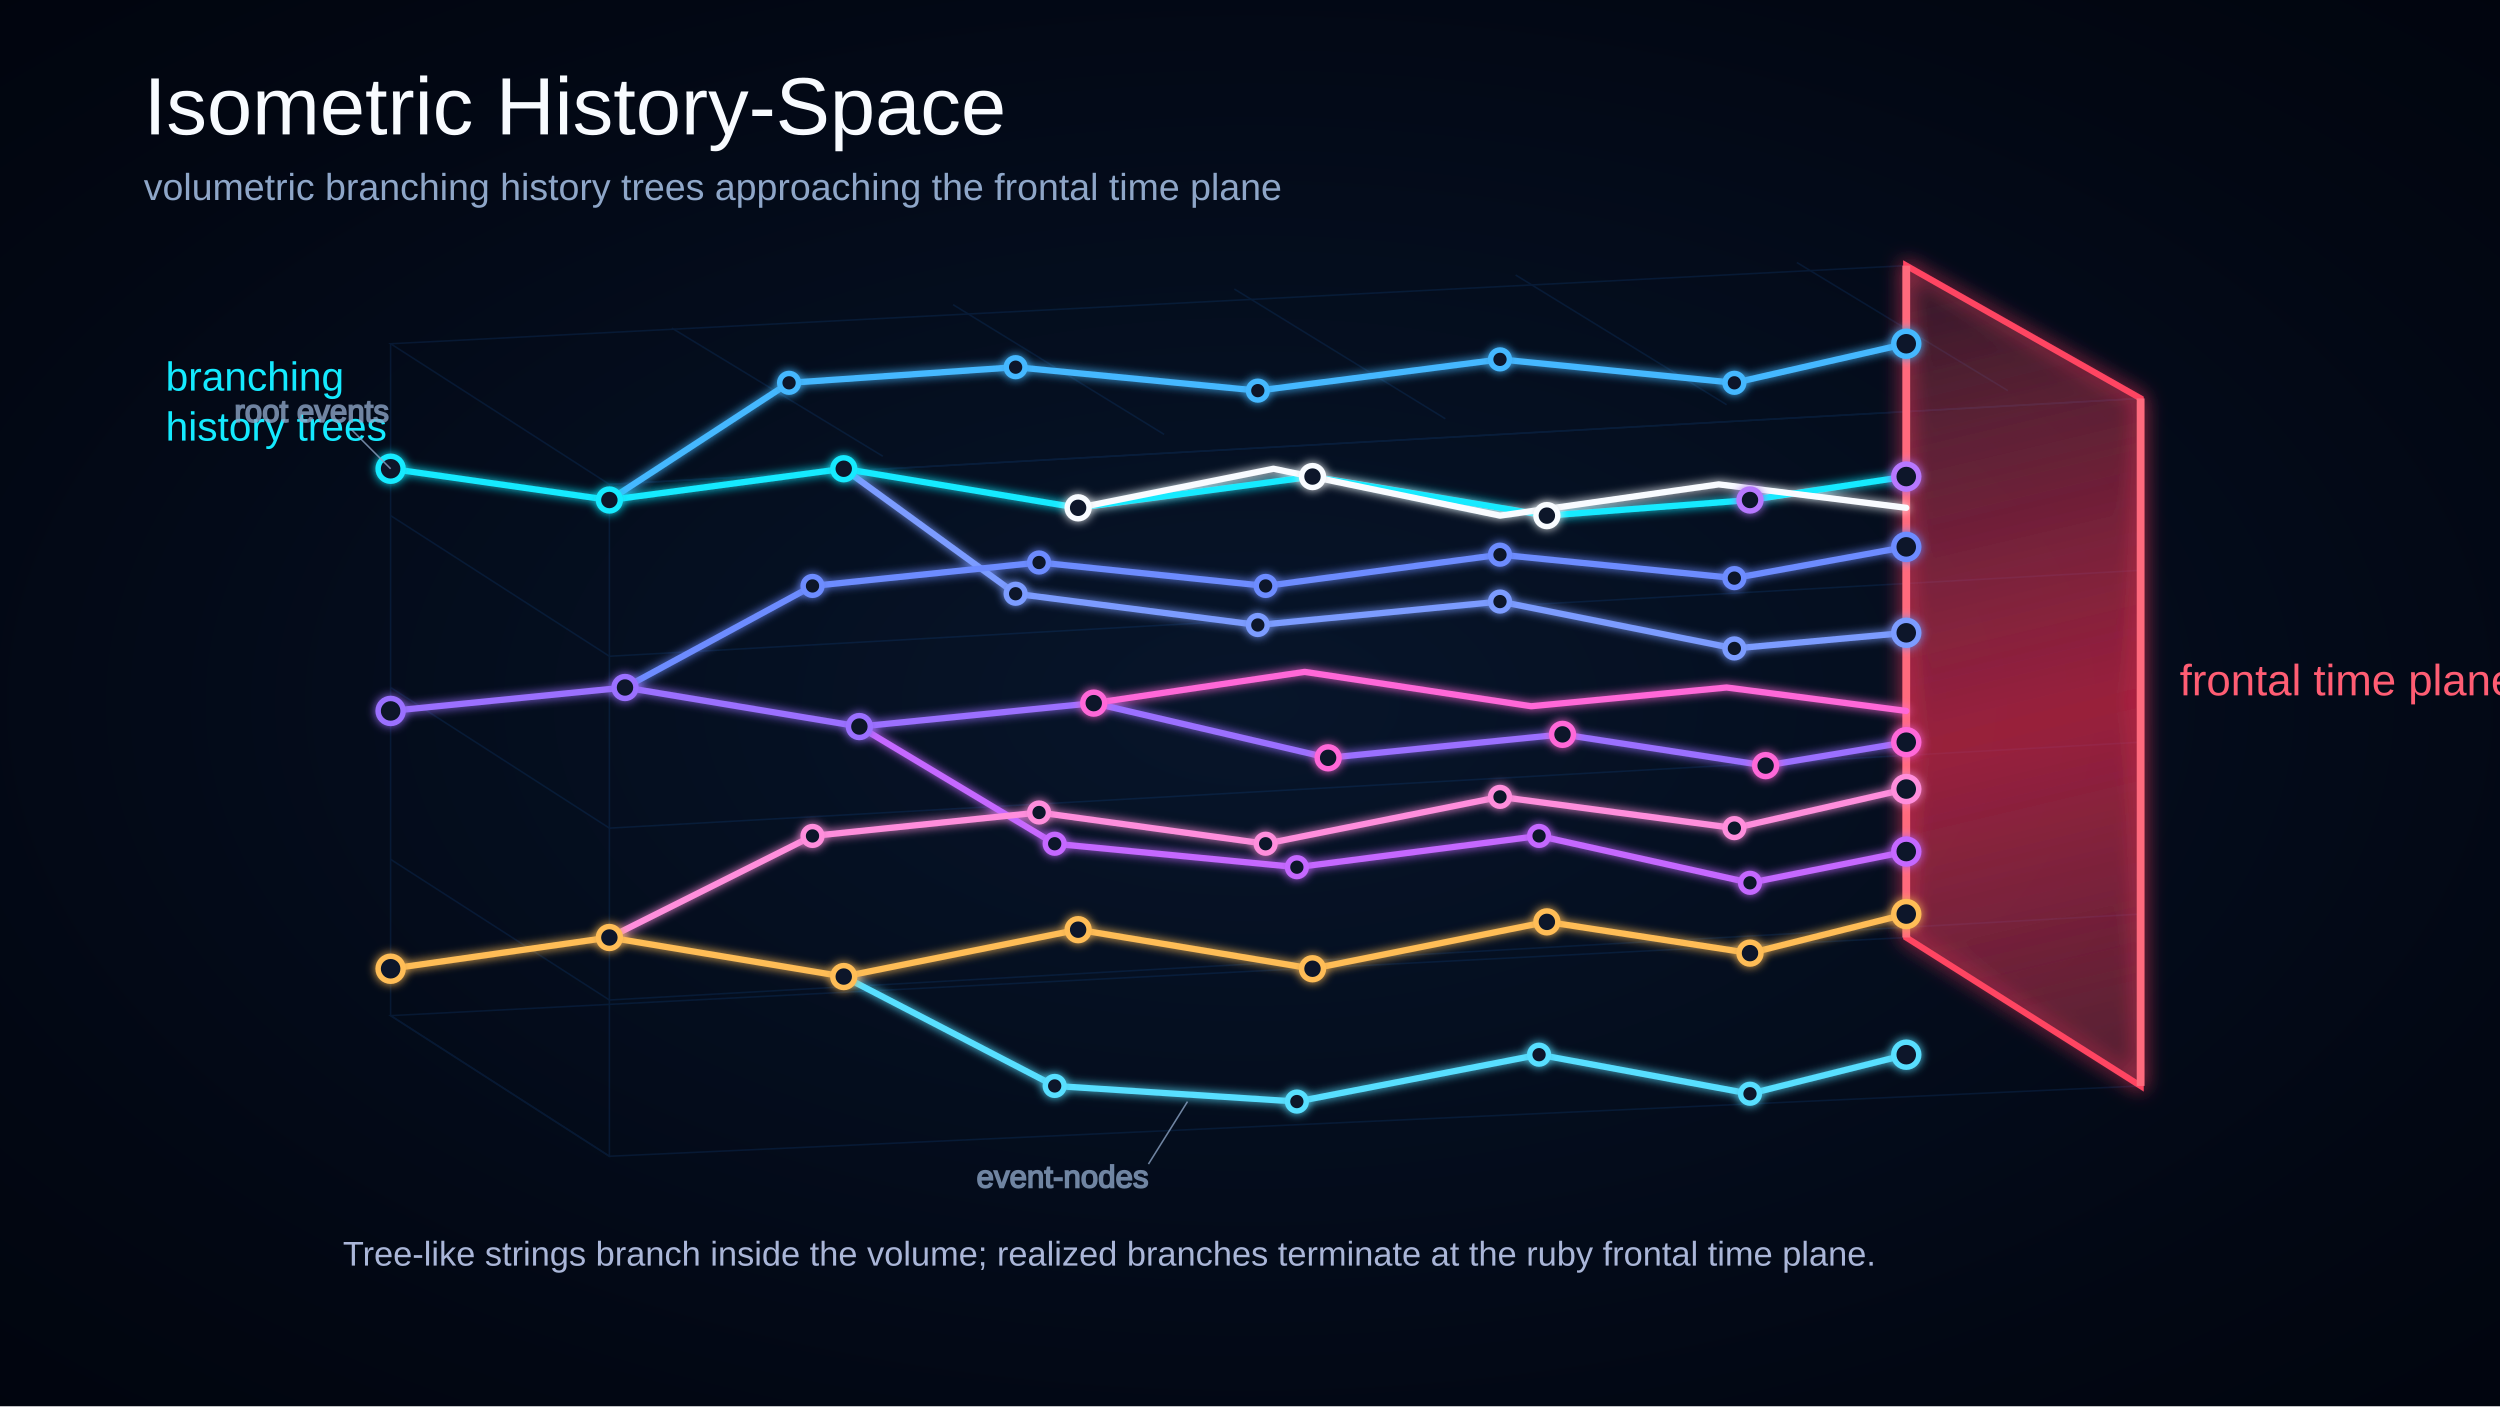
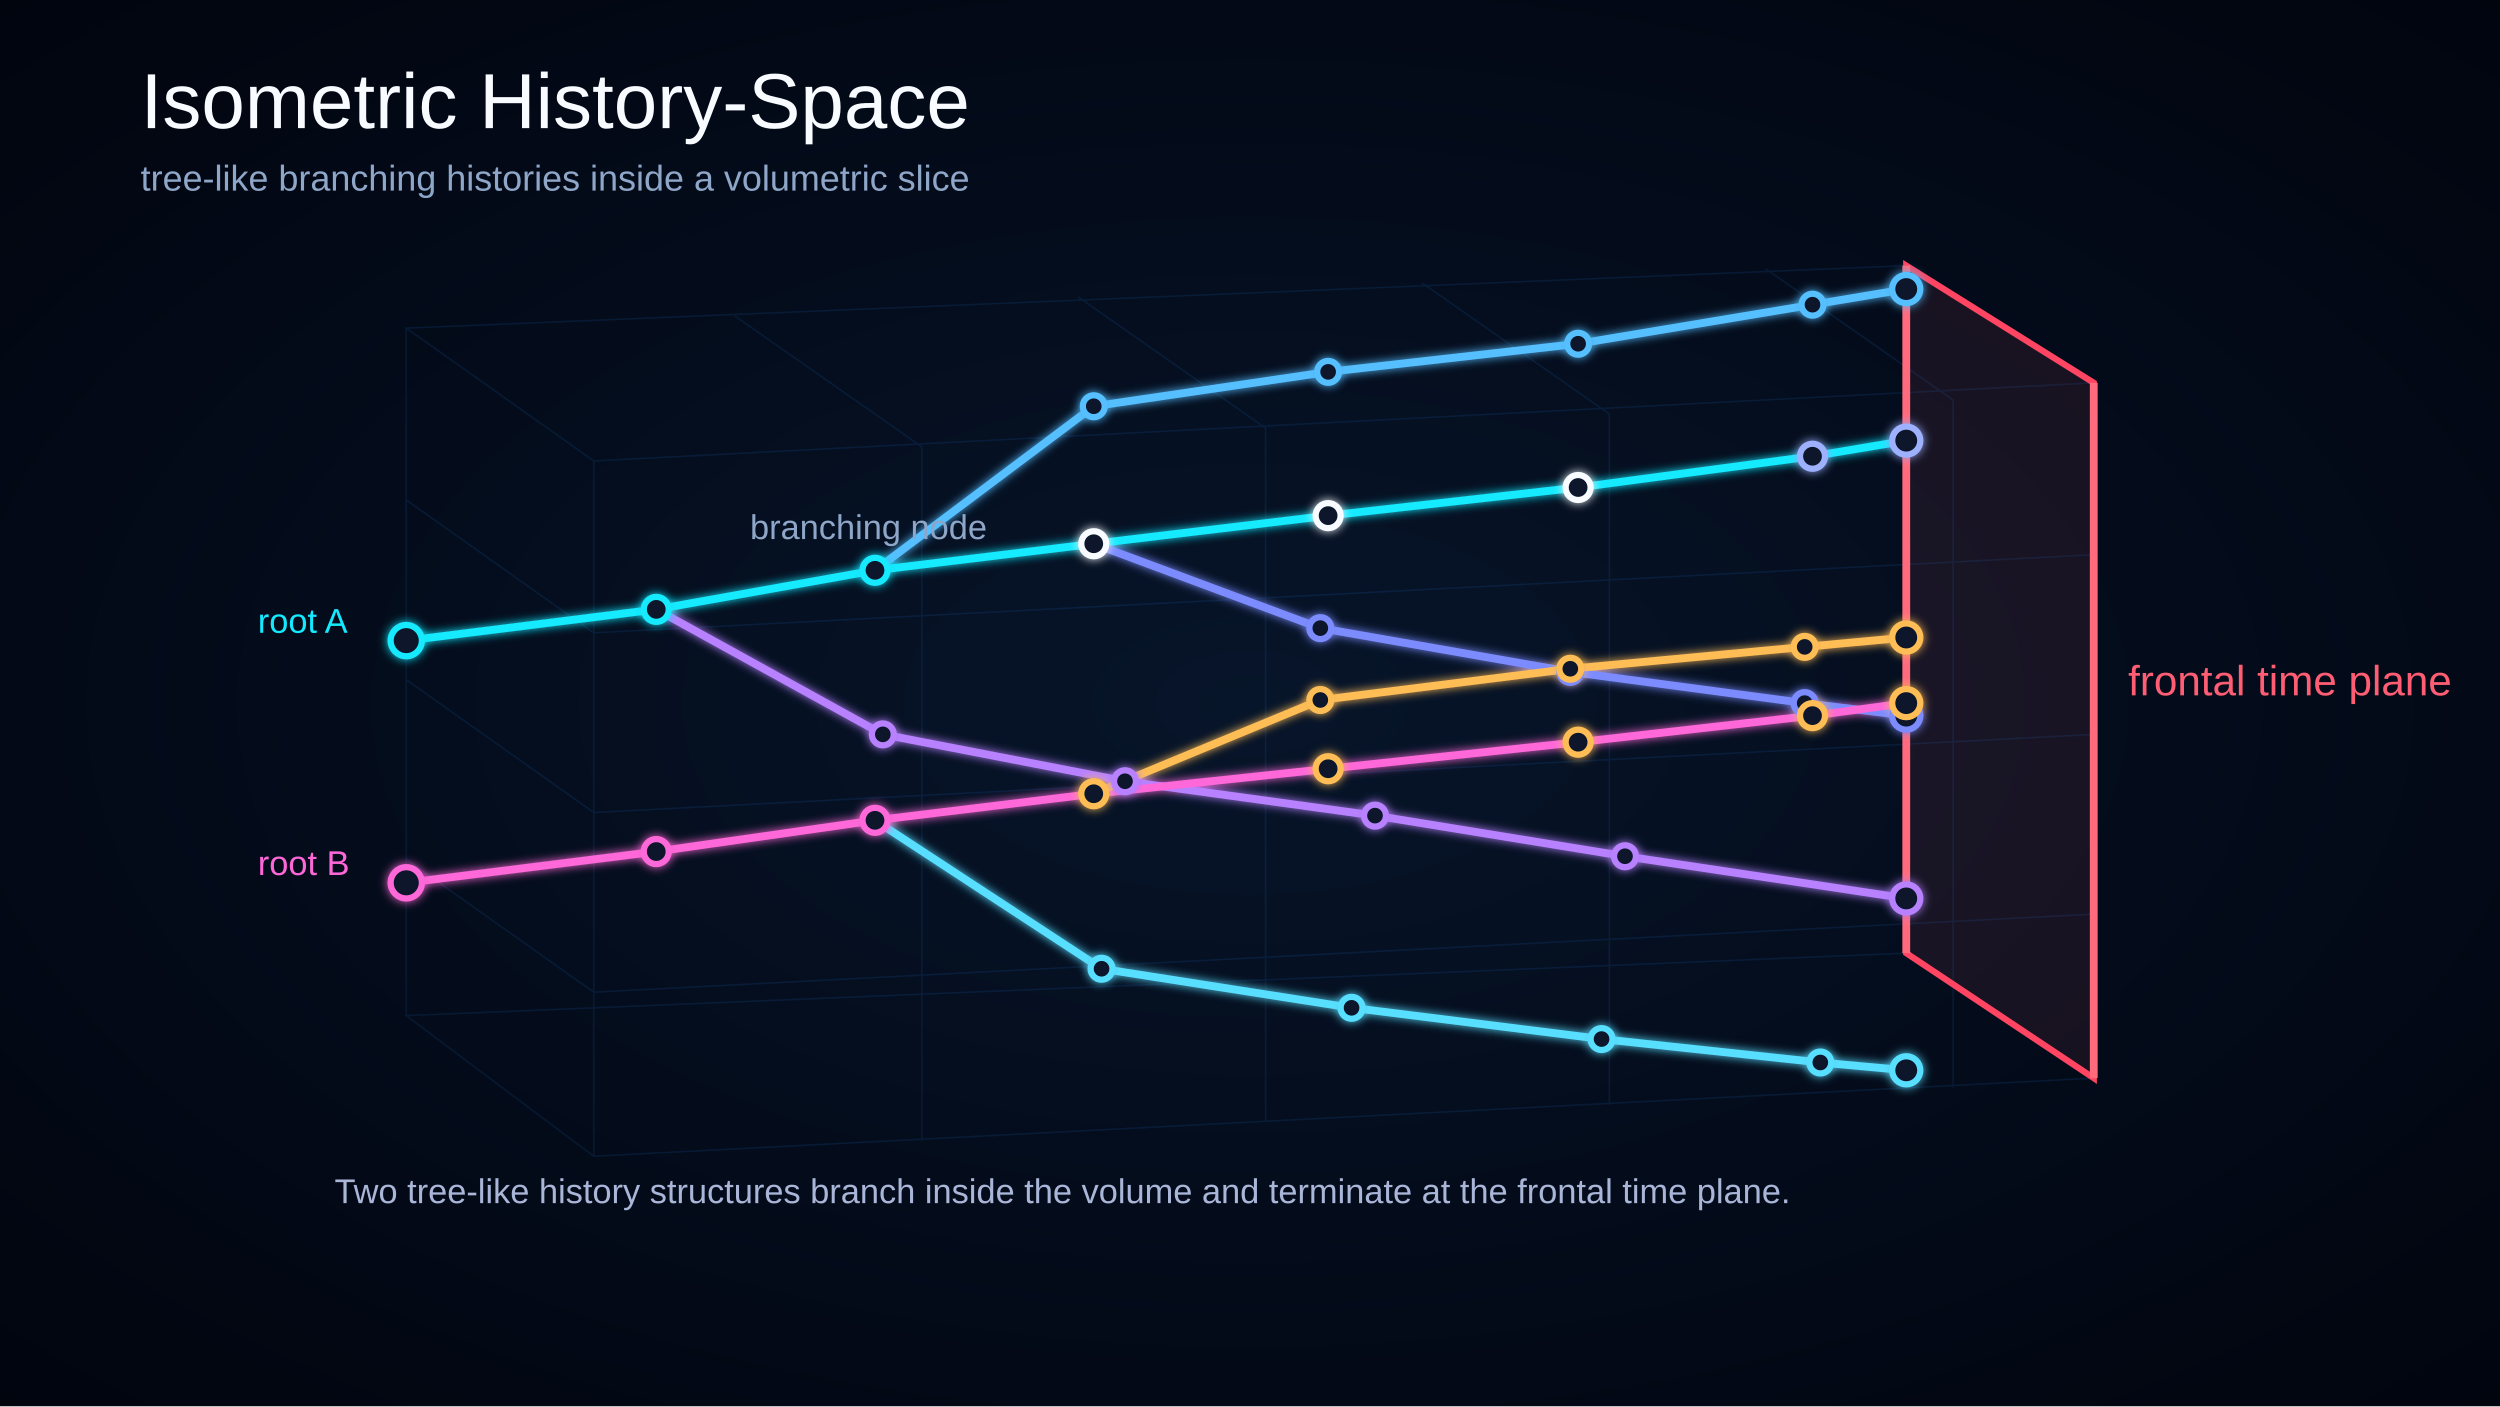
<svg xmlns="http://www.w3.org/2000/svg" viewBox="0 0 1600 900" role="img" aria-labelledby="title desc">
  <defs>
-     <radialGradient id="bg" cx="50%" cy="50%" r="85%">
+     <radialGradient id="bg" cx="50%" cy="50%" r="82%">
      <stop offset="0" stop-color="#07152a" />
-       <stop offset="0.65" stop-color="#020713" />
+       <stop offset="0.7" stop-color="#020713" />
      <stop offset="1" stop-color="#00030a" />
    </radialGradient>
-     <linearGradient id="plane" x1="1220" y1="170" x2="1360" y2="760" gradientUnits="userSpaceOnUse">
-       <stop offset="0" stop-color="#ff6076" stop-opacity="0.10" />
-       <stop offset="0.5" stop-color="#ff244b" stop-opacity="0.38" />
-       <stop offset="1" stop-color="#ff6076" stop-opacity="0.12" />
+     <linearGradient id="plane" x1="1220" y1="170" x2="1340" y2="740">
+       <stop offset="0" stop-color="#ff6076" stop-opacity="0.08" />
+       <stop offset="0.5" stop-color="#ff244b" stop-opacity="0.34" />
+       <stop offset="1" stop-color="#ff6076" stop-opacity="0.10" />
    </linearGradient>
-     <filter id="glow" x="-60%" y="-60%" width="220%" height="220%">
+     <filter id="g" x="-80%" y="-80%" width="260%" height="260%">
      <feGaussianBlur stdDeviation="3" result="b" />
      <feMerge>
        <feMergeNode in="b" />
        <feMergeNode in="SourceGraphic" />
      </feMerge>
    </filter>
-     <filter id="ruby" x="-70%" y="-70%" width="240%" height="240%">
-       <feGaussianBlur stdDeviation="6" result="b" />
-       <feColorMatrix in="b" type="matrix" values="1 0 0 0 1 0 0 0 0 .04 0 0 0 0 .12 0 0 0 .9 0" result="c" />
-       <feMerge>
-         <feMergeNode in="c" />
-         <feMergeNode in="SourceGraphic" />
-       </feMerge>
-     </filter>
  </defs>
  <rect width="1600" height="900" fill="url(#bg)" />
-   <text x="92" y="86" fill="#f8fbff" font-family="Segoe UI, Arial, sans-serif" font-size="52">Isometric History-Space</text>
-   <text x="92" y="128" fill="#8ea6c8" font-family="Segoe UI, Arial, sans-serif" font-size="24">volumetric branching history trees approaching the frontal time plane</text>
-   <g opacity="0.16" stroke="#1a63bd" fill="none">
-     <path d="M250 220 L1220 170 L1370 255 L390 310 Z" />
-     <path d="M250 220 L250 650 L390 740 L390 310" />
-     <path d="M1220 170 L1220 600 L1370 695 L1370 255" />
-     <path d="M250 650 L1220 600 L1370 695 L390 740 Z" />
-     <path d="M430 210 L565 292 M610 195 L745 278 M790 185 L925 268 M970 176 L1105 259 M1150 168 L1285 250" />
-     <path d="M390 310 L1370 255 M390 420 L1370 365 M390 530 L1370 475 M390 640 L1370 585" />
-     <path d="M250 330 L390 420 M250 440 L390 530 M250 550 L390 640" />
+   <text x="90" y="82" fill="#f8fbff" font-family="Segoe UI, Arial, sans-serif" font-size="50">Isometric History-Space</text>
+   <text x="90" y="122" fill="#8ea6c8" font-family="Segoe UI, Arial, sans-serif" font-size="23">tree-like branching histories inside a volumetric slice</text>
+   <g stroke="#1a63bd" fill="none" opacity="0.16">
+     <path d="M260 210 L1220 170 L1340 245 L380 295 Z" />
+     <path d="M260 650 L1220 610 L1340 690 L380 740 Z" />
+     <path d="M260 210 V650 M380 295 V740 M1220 170 V610 M1340 245 V690" />
+     <path d="M260 320 L380 405 L1340 355 M260 435 L380 520 L1340 470 M260 550 L380 635 L1340 585" />
+     <path d="M470 202 L590 286 V730 M690 190 L810 274 V718 M910 181 L1030 265 V707 M1130 172 L1250 256 V696" />
  </g>
-   <g filter="url(#ruby)">
-     <polygon points="1220,170 1370,255 1370,695 1220,600" fill="url(#plane)" stroke="#ff4562" stroke-width="4" />
-     <line x1="1220" y1="170" x2="1220" y2="600" stroke="#ff6b7d" stroke-width="5" />
-     <line x1="1370" y1="255" x2="1370" y2="695" stroke="#ff6b7d" stroke-width="5" />
+   <polygon points="1220,170 1340,245 1340,690 1220,610" fill="url(#plane)" stroke="#ff4562" stroke-width="4" />
+   <line x1="1220" y1="170" x2="1220" y2="610" stroke="#ff6b7d" stroke-width="5" />
+   <line x1="1340" y1="245" x2="1340" y2="690" stroke="#ff6b7d" stroke-width="5" />
+   <text x="1362" y="445" fill="#ff5d73" font-family="Segoe UI, Arial, sans-serif" font-size="27">frontal time plane</text>
+   <g fill="none" stroke-linecap="round" stroke-linejoin="round" stroke-width="5" filter="url(#g)">
+     <polyline points="260,410 420,390 560,365 700,348 850,330 1010,312 1160,292 1220,282" stroke="#14eaff" />
+     <polyline points="560,365 700,260 850,238 1010,220 1160,195 1220,185" stroke="#55bfff" />
+     <polyline points="700,348 845,402 1005,430 1155,450 1220,458" stroke="#7b8cff" />
+     <polyline points="420,390 565,470 720,500 880,522 1040,548 1220,575" stroke="#b781ff" />
+     <polyline points="260,565 420,545 560,525 700,508 850,492 1010,475 1160,458 1220,450" stroke="#ff67d8" />
+     <polyline points="560,525 705,620 865,645 1025,665 1165,680 1220,685" stroke="#58dfff" />
+     <polyline points="700,508 845,448 1005,428 1155,414 1220,408" stroke="#ffbd56" />
  </g>
-   <text x="1395" y="445" fill="#ff5d73" font-family="Segoe UI, Arial, sans-serif" font-size="28">frontal time plane</text>
-   <text x="106" y="250" fill="#14eaff" font-family="Segoe UI, Arial, sans-serif" font-size="26">branching</text>
-   <text x="106" y="282" fill="#14eaff" font-family="Segoe UI, Arial, sans-serif" font-size="26">history trees</text>
-   <text x="710" y="810" fill="#aab6d8" font-family="Segoe UI, Arial, sans-serif" font-size="22" text-anchor="middle">Tree-like strings branch inside the volume; realized branches terminate at the ruby frontal time plane.</text>
-   <g fill="none" stroke-linecap="round" stroke-linejoin="round" stroke-width="4" filter="url(#glow)">
-     <polyline points="250,300 390,320 540,300 690,325 840,305 990,330 1120,320 1220,305" stroke="#14eaff" />
-     <polyline points="390,320 505,245 650,235 805,250 960,230 1110,245 1220,220" stroke="#45b8ff" />
-     <polyline points="540,300 650,380 805,400 960,385 1110,415 1220,405" stroke="#7b9cff" />
-     <polyline points="690,325 815,300 960,330 1100,310 1220,325" stroke="#f8fbff" />
-     <polyline points="250,455 400,440 550,465 700,450 850,485 1000,470 1130,490 1220,475" stroke="#9b70ff" />
-     <polyline points="400,440 520,375 665,360 810,375 960,355 1110,370 1220,350" stroke="#6d8cff" />
-     <polyline points="550,465 675,540 830,555 985,535 1120,565 1220,545" stroke="#c568ff" />
-     <polyline points="700,450 835,430 980,452 1105,440 1220,455" stroke="#ff67d8" />
-     <polyline points="250,620 390,600 540,625 690,595 840,620 990,590 1120,610 1220,585" stroke="#ffbd56" />
-     <polyline points="390,600 520,535 665,520 810,540 960,510 1110,530 1220,505" stroke="#ff8edc" />
-     <polyline points="540,625 675,695 830,705 985,675 1120,700 1220,675" stroke="#58dfff" />
+   <g fill="#07152a" stroke-width="4" filter="url(#g)">
+     <circle cx="260" cy="410" r="10" stroke="#14eaff" />
+     <circle cx="420" cy="390" r="8" stroke="#14eaff" />
+     <circle cx="560" cy="365" r="8" stroke="#14eaff" />
+     <circle cx="700" cy="348" r="8" stroke="#f8fbff" />
+     <circle cx="850" cy="330" r="8" stroke="#f8fbff" />
+     <circle cx="1010" cy="312" r="8" stroke="#f8fbff" />
+     <circle cx="1160" cy="292" r="8" stroke="#9eb1ff" />
+     <circle cx="1220" cy="282" r="9" stroke="#9eb1ff" />
+     <circle cx="700" cy="260" r="7" stroke="#55bfff" />
+     <circle cx="850" cy="238" r="7" stroke="#55bfff" />
+     <circle cx="1010" cy="220" r="7" stroke="#55bfff" />
+     <circle cx="1160" cy="195" r="7" stroke="#55bfff" />
+     <circle cx="1220" cy="185" r="9" stroke="#55bfff" />
+     <circle cx="845" cy="402" r="7" stroke="#7b8cff" />
+     <circle cx="1005" cy="430" r="7" stroke="#7b8cff" />
+     <circle cx="1155" cy="450" r="7" stroke="#7b8cff" />
+     <circle cx="1220" cy="458" r="9" stroke="#7b8cff" />
+     <circle cx="565" cy="470" r="7" stroke="#b781ff" />
+     <circle cx="720" cy="500" r="7" stroke="#b781ff" />
+     <circle cx="880" cy="522" r="7" stroke="#b781ff" />
+     <circle cx="1040" cy="548" r="7" stroke="#b781ff" />
+     <circle cx="1220" cy="575" r="9" stroke="#b781ff" />
+     <circle cx="260" cy="565" r="10" stroke="#ff67d8" />
+     <circle cx="420" cy="545" r="8" stroke="#ff67d8" />
+     <circle cx="560" cy="525" r="8" stroke="#ff67d8" />
+     <circle cx="700" cy="508" r="8" stroke="#ffbd56" />
+     <circle cx="850" cy="492" r="8" stroke="#ffbd56" />
+     <circle cx="1010" cy="475" r="8" stroke="#ffbd56" />
+     <circle cx="1160" cy="458" r="8" stroke="#ffbd56" />
+     <circle cx="1220" cy="450" r="9" stroke="#ffbd56" />
+     <circle cx="705" cy="620" r="7" stroke="#58dfff" />
+     <circle cx="865" cy="645" r="7" stroke="#58dfff" />
+     <circle cx="1025" cy="665" r="7" stroke="#58dfff" />
+     <circle cx="1165" cy="680" r="7" stroke="#58dfff" />
+     <circle cx="1220" cy="685" r="9" stroke="#58dfff" />
+     <circle cx="845" cy="448" r="7" stroke="#ffbd56" />
+     <circle cx="1005" cy="428" r="7" stroke="#ffbd56" />
+     <circle cx="1155" cy="414" r="7" stroke="#ffbd56" />
+     <circle cx="1220" cy="408" r="9" stroke="#ffbd56" />
  </g>
-   <g fill="#07152a" stroke-width="3.5" filter="url(#glow)">
-     <circle cx="250" cy="300" r="8" stroke="#14eaff" />
-     <circle cx="390" cy="320" r="7" stroke="#14eaff" />
-     <circle cx="540" cy="300" r="7" stroke="#14eaff" />
-     <circle cx="690" cy="325" r="7" stroke="#f8fbff" />
-     <circle cx="840" cy="305" r="7" stroke="#f8fbff" />
-     <circle cx="990" cy="330" r="7" stroke="#f8fbff" />
-     <circle cx="1120" cy="320" r="7" stroke="#b778ff" />
-     <circle cx="1220" cy="305" r="8" stroke="#b778ff" />
-     <circle cx="505" cy="245" r="6" stroke="#45b8ff" />
-     <circle cx="650" cy="235" r="6" stroke="#45b8ff" />
-     <circle cx="805" cy="250" r="6" stroke="#45b8ff" />
-     <circle cx="960" cy="230" r="6" stroke="#45b8ff" />
-     <circle cx="1110" cy="245" r="6" stroke="#45b8ff" />
-     <circle cx="1220" cy="220" r="8" stroke="#45b8ff" />
-     <circle cx="650" cy="380" r="6" stroke="#7b9cff" />
-     <circle cx="805" cy="400" r="6" stroke="#7b9cff" />
-     <circle cx="960" cy="385" r="6" stroke="#7b9cff" />
-     <circle cx="1110" cy="415" r="6" stroke="#7b9cff" />
-     <circle cx="1220" cy="405" r="8" stroke="#7b9cff" />
-     <circle cx="250" cy="455" r="8" stroke="#9b70ff" />
-     <circle cx="400" cy="440" r="7" stroke="#9b70ff" />
-     <circle cx="550" cy="465" r="7" stroke="#9b70ff" />
-     <circle cx="700" cy="450" r="7" stroke="#ff67d8" />
-     <circle cx="850" cy="485" r="7" stroke="#ff67d8" />
-     <circle cx="1000" cy="470" r="7" stroke="#ff67d8" />
-     <circle cx="1130" cy="490" r="7" stroke="#ff67d8" />
-     <circle cx="1220" cy="475" r="8" stroke="#ff67d8" />
-     <circle cx="520" cy="375" r="6" stroke="#6d8cff" />
-     <circle cx="665" cy="360" r="6" stroke="#6d8cff" />
-     <circle cx="810" cy="375" r="6" stroke="#6d8cff" />
-     <circle cx="960" cy="355" r="6" stroke="#6d8cff" />
-     <circle cx="1110" cy="370" r="6" stroke="#6d8cff" />
-     <circle cx="1220" cy="350" r="8" stroke="#6d8cff" />
-     <circle cx="675" cy="540" r="6" stroke="#c568ff" />
-     <circle cx="830" cy="555" r="6" stroke="#c568ff" />
-     <circle cx="985" cy="535" r="6" stroke="#c568ff" />
-     <circle cx="1120" cy="565" r="6" stroke="#c568ff" />
-     <circle cx="1220" cy="545" r="8" stroke="#c568ff" />
-     <circle cx="250" cy="620" r="8" stroke="#ffbd56" />
-     <circle cx="390" cy="600" r="7" stroke="#ffbd56" />
-     <circle cx="540" cy="625" r="7" stroke="#ffbd56" />
-     <circle cx="690" cy="595" r="7" stroke="#ffbd56" />
-     <circle cx="840" cy="620" r="7" stroke="#ffbd56" />
-     <circle cx="990" cy="590" r="7" stroke="#ffbd56" />
-     <circle cx="1120" cy="610" r="7" stroke="#ffbd56" />
-     <circle cx="1220" cy="585" r="8" stroke="#ffbd56" />
-     <circle cx="520" cy="535" r="6" stroke="#ff8edc" />
-     <circle cx="665" cy="520" r="6" stroke="#ff8edc" />
-     <circle cx="810" cy="540" r="6" stroke="#ff8edc" />
-     <circle cx="960" cy="510" r="6" stroke="#ff8edc" />
-     <circle cx="1110" cy="530" r="6" stroke="#ff8edc" />
-     <circle cx="1220" cy="505" r="8" stroke="#ff8edc" />
-     <circle cx="675" cy="695" r="6" stroke="#58dfff" />
-     <circle cx="830" cy="705" r="6" stroke="#58dfff" />
-     <circle cx="985" cy="675" r="6" stroke="#58dfff" />
-     <circle cx="1120" cy="700" r="6" stroke="#58dfff" />
-     <circle cx="1220" cy="675" r="8" stroke="#58dfff" />
-   </g>
-   <g opacity="0.78" stroke="#8ea6c8" fill="none">
-     <path d="M225 275 L250 300" />
-     <text x="150" y="270" fill="#8ea6c8" font-family="Segoe UI, Arial, sans-serif" font-size="20">root events</text>
-     <path d="M735 745 L760 705" />
-     <text x="625" y="760" fill="#8ea6c8" font-family="Segoe UI, Arial, sans-serif" font-size="20">event-nodes</text>
+   <g font-family="Segoe UI, Arial, sans-serif" font-size="22">
+     <text x="165" y="405" fill="#14eaff">root A</text>
+     <text x="165" y="560" fill="#ff67d8">root B</text>
+     <text x="480" y="345" fill="#8ea6c8">branching node</text>
+     <text x="680" y="770" fill="#aab6d8" text-anchor="middle">Two tree-like history structures branch inside the volume and terminate at the frontal time plane.</text>
  </g>
</svg>
